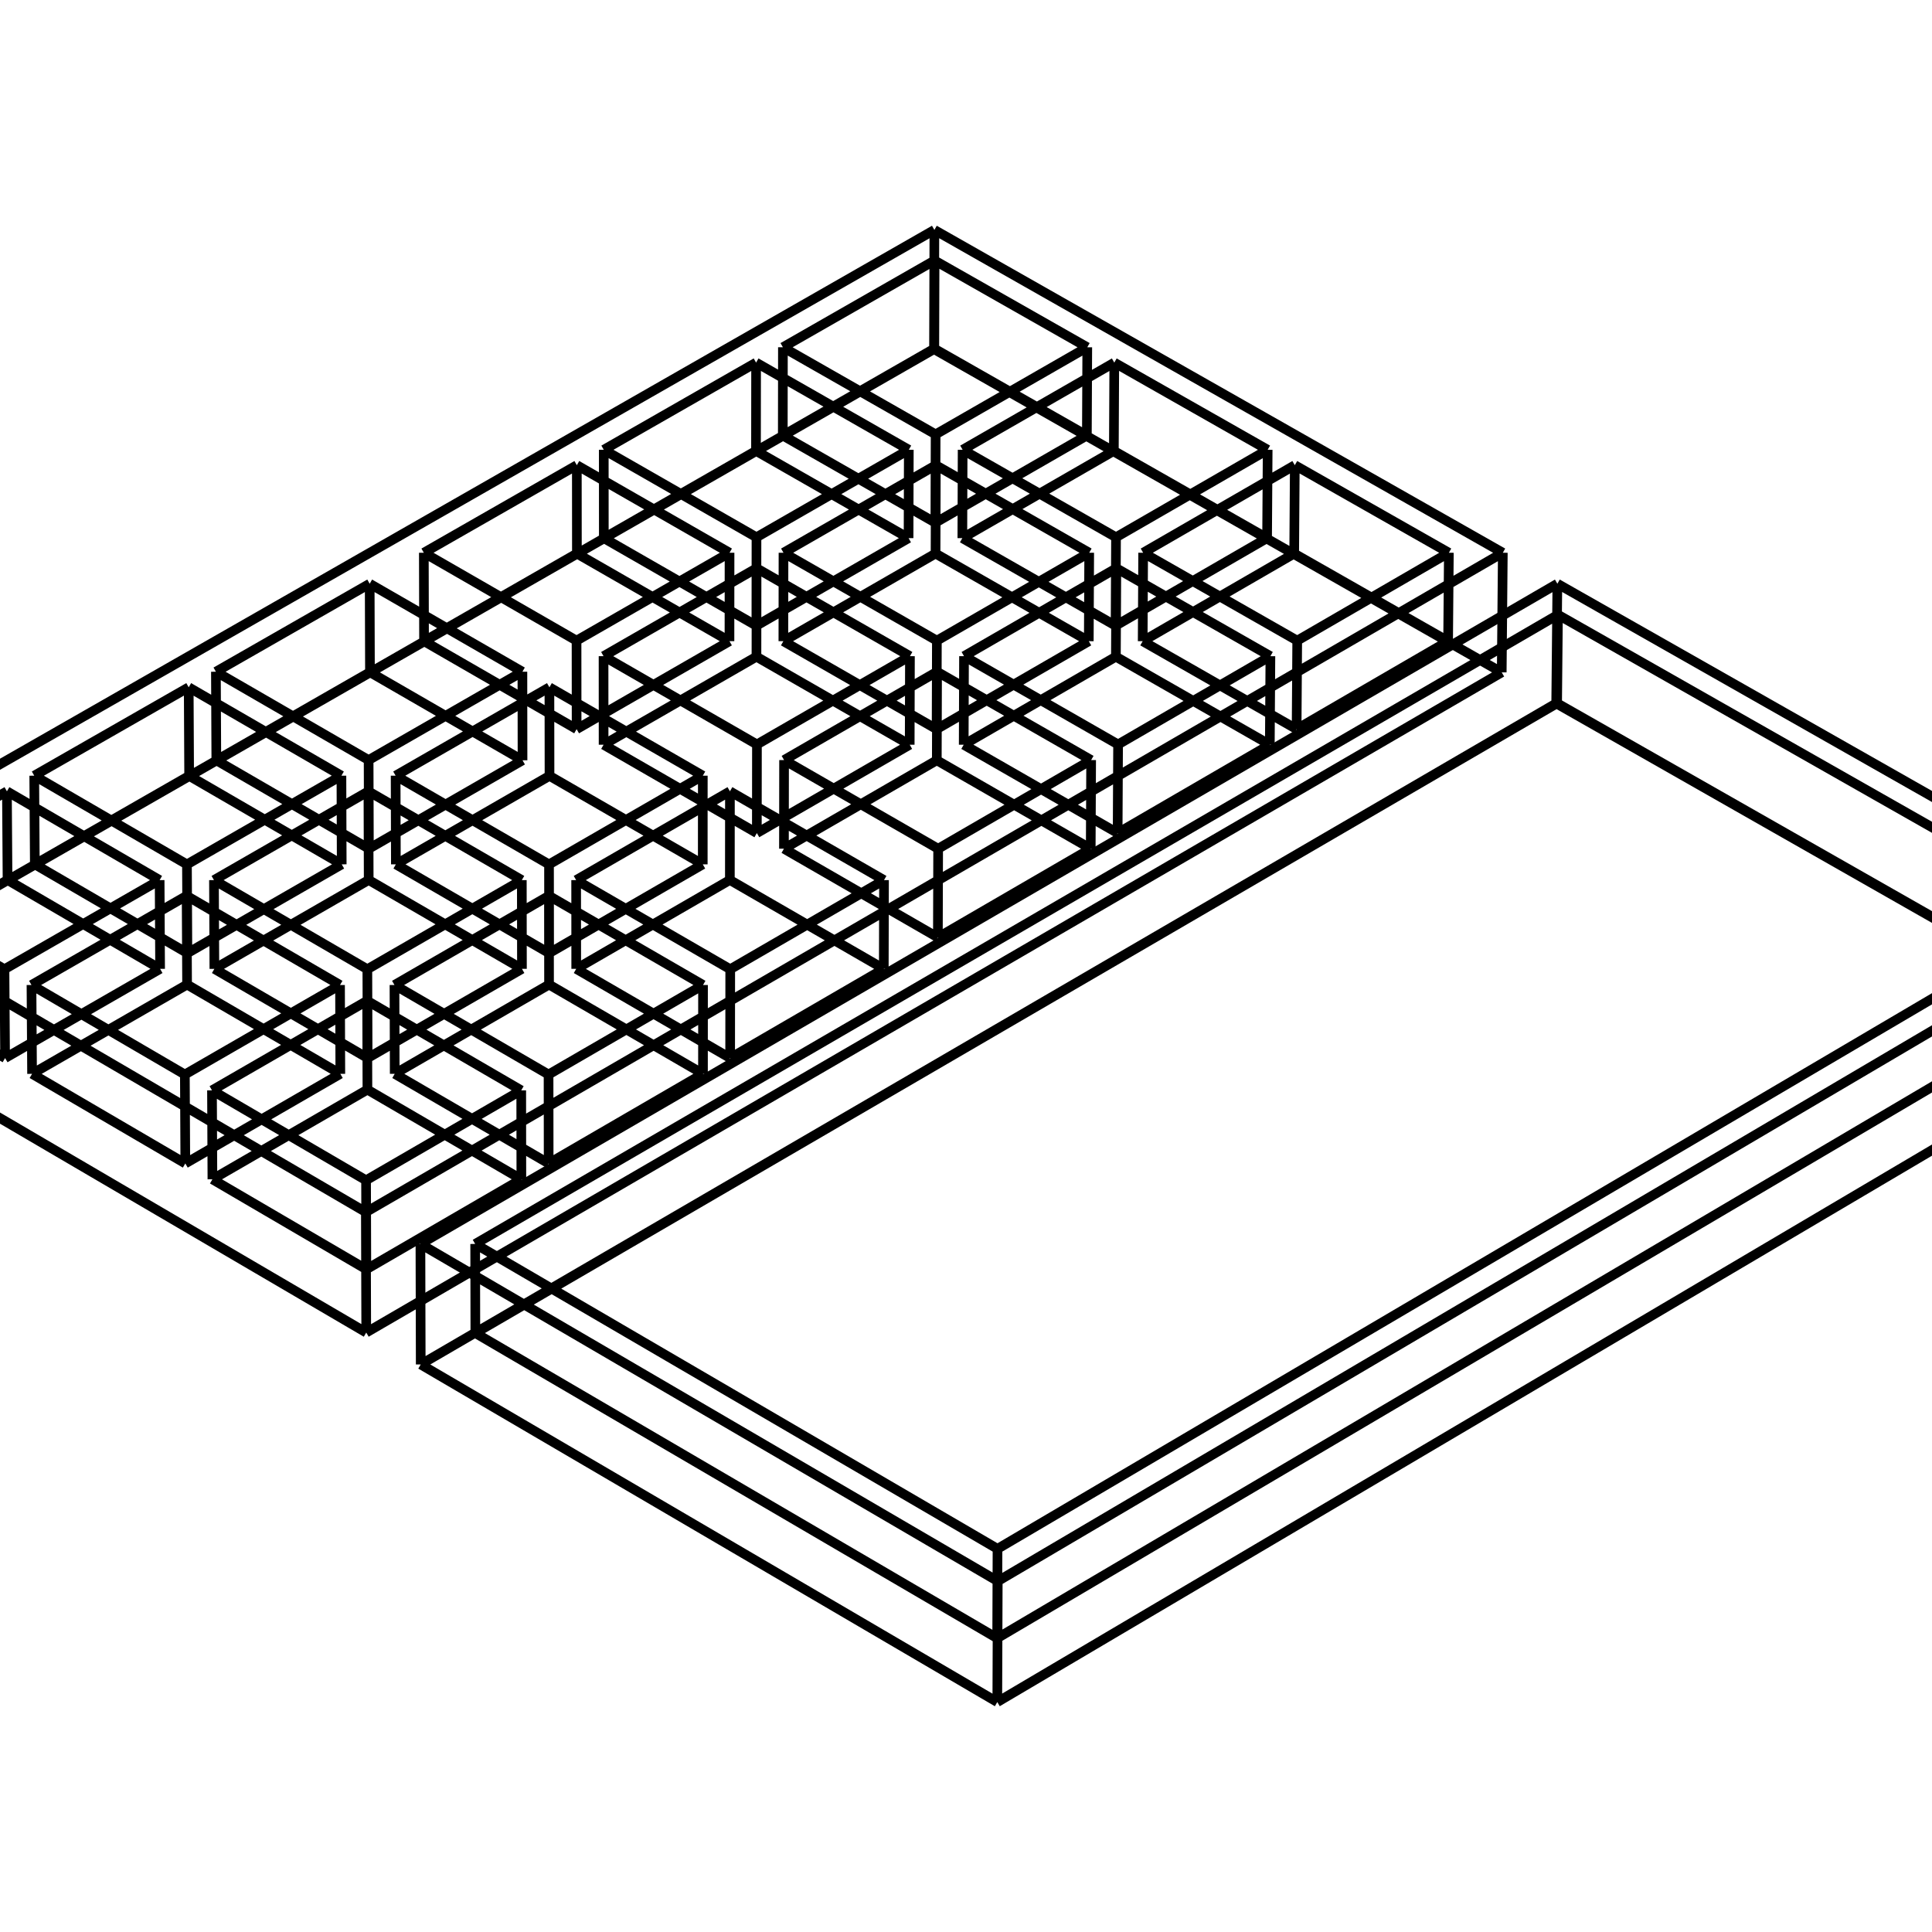
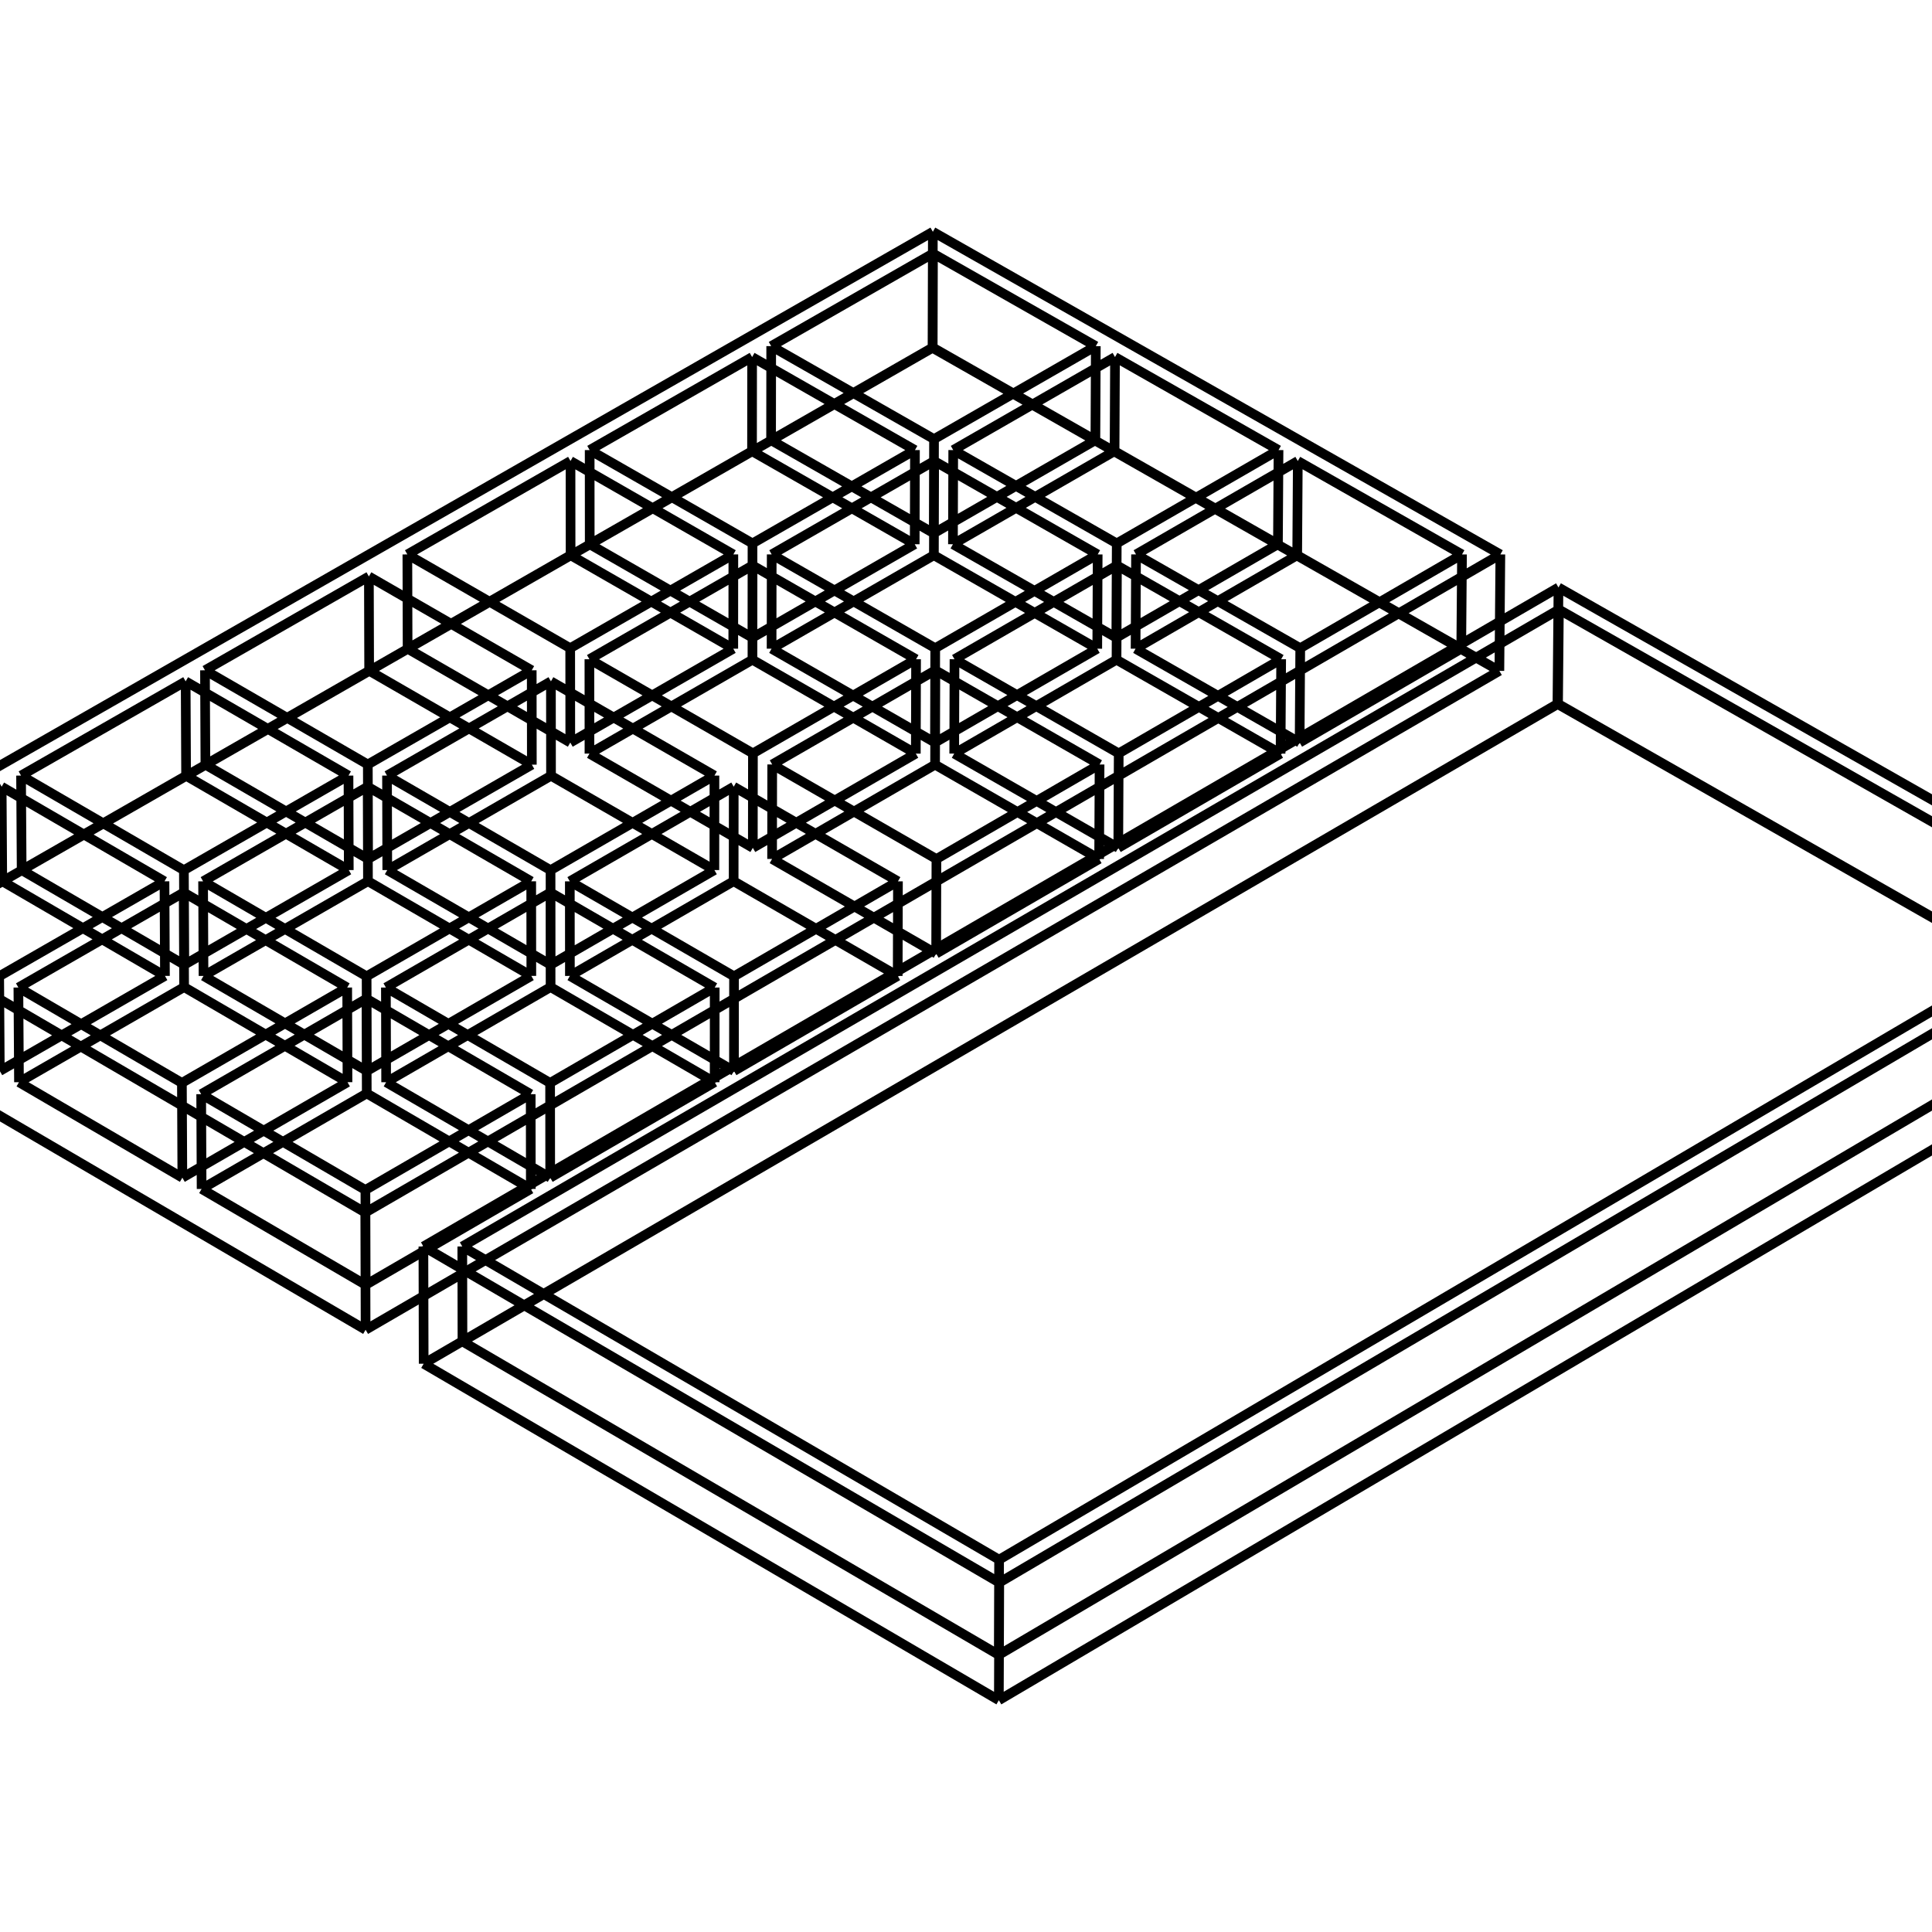
<svg xmlns="http://www.w3.org/2000/svg" viewBox="0 0 800 800">
-   <path d="M386.761,144.563 L386.908,95.21 M-83.42,414.135 L-83.875,364.434 M386.761,144.563 L-83.42,414.135 M386.908,95.21 L-83.875,364.434 M621.834,278.409 L622.282,228.882 M621.834,278.409 L386.761,144.563 M622.282,228.882 L386.908,95.21 M151.653,551.782 L151.499,501.907 M-83.42,414.135 L151.653,551.782 M-83.875,364.434 L151.499,501.907 M151.653,551.782 L621.834,278.409 M151.499,501.907 L622.282,228.882 M387.423,179.866 L324.189,143.796 M450.218,143.796 L387.423,179.866 M324.189,143.796 L386.985,107.861 M386.985,107.861 L450.218,143.796 M313.244,222.475 L250.009,186.245 M376.317,186.245 L313.244,222.475 M250.009,186.245 L313.083,150.151 M313.083,150.151 L376.317,186.245 M238.734,265.273 L175.5,228.882 M302.088,228.882 L238.734,265.273 M175.5,228.882 L238.854,192.628 M238.854,192.628 L302.088,228.882 M152.638,314.727 L89.405,278.15 M216.317,278.15 L152.638,314.727 M89.405,278.15 L153.083,241.71 M153.083,241.71 L216.317,278.15 M77.413,357.936 L14.181,321.196 M141.376,321.196 L77.413,357.936 M14.181,321.196 L78.143,284.594 M78.143,284.594 L141.376,321.196 M1.851,401.339 L-61.378,364.434 M66.1,364.434 L1.851,401.339 M-61.378,364.434 L2.869,327.669 M2.869,327.669 L66.1,364.434 M462.121,222.475 L398.607,186.245 M524.915,186.245 L462.121,222.475 M398.607,186.245 L461.402,150.151 M461.402,150.151 L524.915,186.245 M387.943,265.273 L324.427,228.882 M451.016,228.882 L387.943,265.273 M324.427,228.882 L387.501,192.628 M387.501,192.628 L451.016,228.882 M313.434,308.262 L249.918,271.709 M376.788,271.709 L313.434,308.262 M249.918,271.709 L313.272,235.294 M313.272,235.294 L376.788,271.709 M537.152,265.273 L473.355,228.882 M599.943,228.882 L537.152,265.273 M473.355,228.882 L536.148,192.628 M536.148,192.628 L599.943,228.882 M462.975,308.262 L399.177,271.709 M526.046,271.709 L462.975,308.262 M399.177,271.709 L462.249,235.294 M462.249,235.294 L526.046,271.709 M388.467,351.443 L324.668,314.727 M451.82,314.727 L388.467,351.443 M324.668,314.727 L388.021,278.15 M388.021,278.15 L451.82,314.727 M227.338,357.936 L163.822,321.196 M291.017,321.196 L227.338,357.936 M163.822,321.196 L227.501,284.594 M227.501,284.594 L291.017,321.196 M152.111,401.339 L88.597,364.434 M216.075,364.434 L152.111,401.339 M88.597,364.434 L152.56,327.669 M152.56,327.669 L216.075,364.434 M76.547,444.937 L13.034,407.867 M140.798,407.867 L76.547,444.937 M13.034,407.867 L77.284,370.937 M77.284,370.937 L140.798,407.867 M302.371,401.339 L238.571,364.434 M366.05,364.434 L302.371,401.339 M302.25,327.669 L366.05,364.434 M238.571,364.434 L302.25,327.669 M227.145,444.937 L163.345,407.867 M291.109,407.867 L227.145,444.937 M163.345,407.867 L227.309,370.937 M227.309,370.937 L291.109,407.867 M151.579,488.731 L87.781,451.493 M215.831,451.493 L151.579,488.731 M87.781,451.493 L152.032,414.398 M152.032,414.398 L215.831,451.493 M324.139,180.333 L387.313,216.437 M387.313,216.437 L387.423,179.866 M324.139,180.333 L324.189,143.796 M387.313,216.437 L450.05,180.333 M450.05,180.333 L450.218,143.796 M386.876,144.363 L324.139,180.333 M386.876,144.363 L386.985,107.861 M450.05,180.333 L386.876,144.363 M250.028,222.823 L313.203,259.087 M313.203,259.087 L313.244,222.475 M250.028,222.823 L250.009,186.245 M313.203,259.087 L376.218,222.823 M376.218,222.823 L376.317,186.245 M313.043,186.694 L250.028,222.823 M313.043,186.694 L313.083,150.151 M376.218,222.823 L313.043,186.694 M175.589,265.501 L238.764,301.926 M238.764,301.926 L238.734,265.273 M175.589,265.501 L175.5,228.882 M238.764,301.926 L302.058,265.501 M302.058,265.501 L302.088,228.882 M238.883,229.212 L175.589,265.501 M238.883,229.212 L238.854,192.628 M302.058,265.501 L238.883,229.212 M89.576,314.815 L152.75,351.427 M152.75,351.427 L152.638,314.727 M89.576,314.815 L89.405,278.15 M152.75,351.427 L216.368,314.815 M216.368,314.815 L216.317,278.15 M153.193,278.341 L89.576,314.815 M153.193,278.341 L153.083,241.71 M216.368,314.815 L153.193,278.341 M14.424,357.903 L77.596,394.678 M77.596,394.678 L77.413,357.936 M14.424,357.903 L14.181,321.196 M77.596,394.678 L141.498,357.903 M141.498,357.903 L141.376,321.196 M78.324,321.266 L14.424,357.903 M78.324,321.266 L78.143,284.594 M141.498,357.903 L78.324,321.266 M-61.064,401.182 L2.106,438.122 M2.106,438.122 L1.851,401.339 M-61.064,401.182 L-61.378,364.434 M2.106,438.122 L66.294,401.182 M66.294,401.182 L66.1,364.434 M3.122,364.382 L-61.064,401.182 M3.122,364.382 L2.869,327.669 M66.294,401.182 L3.122,364.382 M398.486,222.823 L461.941,259.087 M461.941,259.087 L462.121,222.475 M398.486,222.823 L398.607,186.245 M461.941,259.087 L524.676,222.823 M524.676,222.823 L524.915,186.245 M461.223,186.694 L398.486,222.823 M461.223,186.694 L461.402,150.151 M524.676,222.823 L461.223,186.694 M324.377,265.501 L387.832,301.926 M387.832,301.926 L387.943,265.273 M324.377,265.501 L324.427,228.882 M387.832,301.926 L450.846,265.501 M450.846,265.501 L451.016,228.882 M387.391,229.212 L324.377,265.501 M387.391,229.212 L387.501,192.628 M450.846,265.501 L387.391,229.212 M249.937,308.369 L313.394,344.956 M313.394,344.956 L313.434,308.262 M249.937,308.369 L249.918,271.709 M313.394,344.956 L376.687,308.369 M376.687,308.369 L376.788,271.709 M313.232,271.919 L249.937,308.369 M313.232,271.919 L313.272,235.294 M376.687,308.369 L313.232,271.919 M473.164,265.501 L536.9,301.926 M536.9,301.926 L537.152,265.273 M473.164,265.501 L473.355,228.882 M536.9,301.926 L599.633,265.501 M599.633,265.501 L599.943,228.882 M535.898,229.212 L473.164,265.501 M535.898,229.212 L536.148,192.628 M599.633,265.501 L535.898,229.212 M399.055,308.369 L462.793,344.956 M462.793,344.956 L462.975,308.262 M399.055,308.369 L399.177,271.709 M462.793,344.956 L525.805,308.369 M525.805,308.369 L526.046,271.709 M462.068,271.919 L399.055,308.369 M462.068,271.919 L462.249,235.294 M525.805,308.369 L462.068,271.919 M324.617,351.427 L388.356,388.178 M388.356,388.178 L388.467,351.443 M324.617,351.427 L324.668,314.727 M388.356,388.178 L451.648,351.427 M451.648,351.427 L451.82,314.727 M387.91,314.815 L324.617,351.427 M387.91,314.815 L388.021,278.15 M451.648,351.427 L387.91,314.815 M163.923,357.903 L227.379,394.678 M227.379,394.678 L227.338,357.936 M163.923,357.903 L163.822,321.196 M227.379,394.678 L290.997,357.903 M290.997,357.903 L291.017,321.196 M227.541,321.266 L163.923,357.903 M227.541,321.266 L227.501,284.594 M290.997,357.903 L227.541,321.266 M88.769,401.182 L152.224,438.122 M152.224,438.122 L152.111,401.339 M88.769,401.182 L88.597,364.434 M152.224,438.122 L216.127,401.182 M216.127,401.182 L216.075,364.434 M152.671,364.382 L88.769,401.182 M152.671,364.382 L152.56,327.669 M216.127,401.182 L152.671,364.382 M13.279,444.655 L76.732,481.76 M76.732,481.76 L76.547,444.937 M13.279,444.655 L13.034,407.867 M76.732,481.76 L140.921,444.655 M140.921,444.655 L140.798,407.867 M77.467,407.691 L13.279,444.655 M77.467,407.691 L77.284,370.937 M140.921,444.655 L77.467,407.691 M238.602,401.182 L302.341,438.122 M302.341,438.122 L302.371,401.339 M238.602,401.182 L238.571,364.434 M302.341,438.122 L365.96,401.182 M365.96,401.182 L366.05,364.434 M365.96,401.182 L302.22,364.382 M302.22,364.382 L302.25,327.669 M302.22,364.382 L238.602,401.182 M163.447,444.655 L227.186,481.76 M227.186,481.76 L227.145,444.937 M163.447,444.655 L163.345,407.867 M227.186,481.76 L291.089,444.655 M291.089,444.655 L291.109,407.867 M227.35,407.691 L163.447,444.655 M227.35,407.691 L227.309,370.937 M291.089,444.655 L227.35,407.691 M87.955,488.323 L151.693,525.595 M151.693,525.595 L151.579,488.731 M87.955,488.323 L87.781,451.493 M151.693,525.595 L215.883,488.323 M215.883,488.323 L215.831,451.493 M152.144,451.193 L87.955,488.323 M152.144,451.193 L152.032,414.398 M215.883,488.323 L152.144,451.193" stroke="black" stroke-width="4" fill="red" />
-   <path d="M174.09,515.101 L174.214,564.993 M644.87,241.71 L644.393,291.254 M174.09,515.101 L644.87,241.71 M174.214,564.993 L644.393,291.254 M413.146,654.724 L412.96,704.79 M413.146,654.724 L174.09,515.101 M412.96,704.79 L174.214,564.993 M883.875,377.444 L883.088,427.161 M644.87,241.71 L883.875,377.444 M644.393,291.254 L883.088,427.161 M883.875,377.444 L413.146,654.724 M196.761,515.101 L645.12,254.556 M645.12,254.556 L861.363,377.444 M861.363,377.444 L413.049,641.341 M413.049,641.341 L196.761,515.101 M883.088,427.161 L412.96,704.79 M196.761,515.101 L196.831,551.99 M645.12,254.556 L644.767,291.199 M196.831,551.99 L644.767,291.199 M861.363,377.444 L860.803,414.204 M644.767,291.199 L860.803,414.204 M413.049,641.341 L412.912,678.346 M860.803,414.204 L412.912,678.346 M412.912,678.346 L196.831,551.99" stroke="black" stroke-width="4" fill="red" />
+   <path d="M386.139,144.027 L386.274,95.973 M-83.331,413.311 L-83.745,364.939 M386.139,144.027 L-83.331,413.311 M386.274,95.973 L-83.745,364.939 M620.859,277.789 L621.268,229.576 M620.859,277.789 L386.139,144.027 M621.268,229.576 L386.274,95.973 M151.389,550.627 L151.249,502.096 M-83.331,413.311 L151.389,550.627 M-83.745,364.939 L151.249,502.096 M151.389,550.627 L620.859,277.789 M151.249,502.096 L621.268,229.576 M386.763,181.822 L319.336,143.327 M453.751,143.327 L386.763,181.822 M319.336,143.327 L386.325,104.976 M386.325,104.976 L453.751,143.327 M311.594,225.018 L244.167,186.361 M378.865,186.361 L311.594,225.018 M244.167,186.361 L311.438,147.848 M311.438,147.848 L378.865,186.361 M236.109,268.397 L168.682,229.576 M303.664,229.576 L236.109,268.397 M168.682,229.576 L236.236,190.901 M236.236,190.901 L303.664,229.576 M152.306,316.555 L84.88,277.553 M220.177,277.553 L152.306,316.555 M84.88,277.553 L152.75,238.697 M152.75,238.697 L220.177,277.553 M76.146,360.321 L8.721,321.153 M144.304,321.153 L76.146,360.321 M8.721,321.153 L76.878,282.133 M76.878,282.133 L144.304,321.153 M-0.338,404.273 L-67.76,364.939 M68.11,364.939 L-0.338,404.273 M-67.76,364.939 L0.686,325.754 M0.686,325.754 L68.11,364.939 M462.423,225.018 L394.712,186.361 M529.41,186.361 L462.423,225.018 M394.712,186.361 L461.7,147.848 M461.7,147.848 L529.41,186.361 M387.256,268.397 L319.544,229.576 M454.526,229.576 L387.256,268.397 M319.544,229.576 L386.814,190.901 M386.814,190.901 L454.526,229.576 M311.771,311.959 L244.058,272.974 M379.325,272.974 L311.771,311.959 M244.058,272.974 L311.613,234.136 M311.613,234.136 L379.325,272.974 M538.403,268.397 L470.406,229.576 M605.388,229.576 L538.403,268.397 M470.406,229.576 L537.393,190.901 M537.393,190.901 L605.388,229.576 M463.237,311.959 L395.239,272.974 M530.506,272.974 L463.237,311.959 M395.239,272.974 L462.508,234.136 M462.508,234.136 L530.506,272.974 M387.753,355.705 L319.754,316.555 M455.307,316.555 L387.753,355.705 M319.754,316.555 L387.308,277.553 M387.308,277.553 L455.307,316.555 M227.967,360.321 L160.255,321.153 M295.838,321.153 L227.967,360.321 M160.255,321.153 L228.126,282.133 M228.126,282.133 L295.838,321.153 M151.806,404.273 L84.095,364.939 M219.966,364.939 L151.806,404.273 M84.095,364.939 L152.254,325.754 M152.254,325.754 L219.966,364.939 M75.321,448.412 L7.611,408.911 M143.77,408.911 L75.321,448.412 M7.611,408.911 L76.059,369.559 M76.059,369.559 L143.77,408.911 M303.95,404.273 L235.95,364.939 M371.821,364.939 L303.95,404.273 M303.821,325.754 L371.821,364.939 M235.95,364.939 L303.821,325.754 M227.789,448.412 L159.789,408.911 M295.949,408.911 L227.789,448.412 M159.789,408.911 L227.949,369.559 M227.949,369.559 L295.949,408.911 M151.302,492.74 L83.304,453.07 M219.753,453.07 L151.302,492.74 M83.304,453.07 L151.753,413.55 M151.753,413.55 L219.753,453.07 M319.289,182.282 L386.653,220.815 M386.653,220.815 L386.763,181.822 M319.289,182.282 L319.336,143.327 M386.653,220.815 L453.579,182.282 M453.579,182.282 L453.751,143.327 M386.216,143.894 L319.289,182.282 M386.216,143.894 L386.325,104.976 M453.579,182.282 L386.216,143.894 M244.191,225.358 L311.555,264.052 M311.555,264.052 L311.594,225.018 M244.191,225.358 L244.167,186.361 M311.555,264.052 L378.763,225.358 M378.763,225.358 L378.865,186.361 M311.399,186.808 L244.191,225.358 M311.399,186.808 L311.438,147.848 M378.763,225.358 L311.399,186.808 M168.777,268.614 L236.141,307.472 M236.141,307.472 L236.109,268.397 M168.777,268.614 L168.682,229.576 M236.141,307.472 L303.632,268.614 M303.632,268.614 L303.664,229.576 M236.268,229.902 L168.777,268.614 M236.268,229.902 L236.236,190.901 M303.632,268.614 L236.268,229.902 M85.054,316.636 L152.417,355.676 M152.417,355.676 L152.306,316.555 M85.054,316.636 L84.88,277.553 M152.417,355.676 L220.224,316.636 M220.224,316.636 L220.177,277.553 M152.86,277.744 L85.054,316.636 M152.86,277.744 L152.75,238.697 M220.224,316.636 L152.86,277.744 M8.968,360.279 L76.33,399.483 M76.33,399.483 L76.146,360.321 M8.968,360.279 L8.721,321.153 M76.33,399.483 L144.423,360.279 M144.423,360.279 L144.304,321.153 M77.06,321.222 L8.968,360.279 M77.06,321.222 L76.878,282.133 M144.423,360.279 L77.06,321.222 M-67.44,404.106 L-0.081,443.477 M-0.081,443.477 L-0.338,404.273 M-67.44,404.106 L-67.76,364.939 M-0.081,443.477 L68.302,404.106 M68.302,404.106 L68.11,364.939 M0.94,364.883 L-67.44,404.106 M0.94,364.883 L0.686,325.754 M68.302,404.106 L0.94,364.883 M394.595,225.358 L462.242,264.052 M462.242,264.052 L462.423,225.018 M394.595,225.358 L394.712,186.361 M462.242,264.052 L529.166,225.358 M529.166,225.358 L529.41,186.361 M461.52,186.808 L394.595,225.358 M461.52,186.808 L461.7,147.848 M529.166,225.358 L461.52,186.808 M319.497,268.614 L387.145,307.472 M387.145,307.472 L387.256,268.397 M319.497,268.614 L319.544,229.576 M387.145,307.472 L454.352,268.614 M454.352,268.614 L454.526,229.576 M386.705,229.902 L319.497,268.614 M386.705,229.902 L386.814,190.901 M454.352,268.614 L386.705,229.902 M244.083,312.053 L311.731,351.075 M311.731,351.075 L311.771,311.959 M244.083,312.053 L244.058,272.974 M311.731,351.075 L379.222,312.053 M379.222,312.053 L379.325,272.974 M311.574,273.178 L244.083,312.053 M311.574,273.178 L311.613,234.136 M379.222,312.053 L311.574,273.178 M470.217,268.614 L538.15,307.472 M538.15,307.472 L538.403,268.397 M470.217,268.614 L470.406,229.576 M538.15,307.472 L605.072,268.614 M605.072,268.614 L605.388,229.576 M537.141,229.902 L470.217,268.614 M537.141,229.902 L537.393,190.901 M605.072,268.614 L537.141,229.902 M395.121,312.053 L463.055,351.075 M463.055,351.075 L463.237,311.959 M395.121,312.053 L395.239,272.974 M463.055,351.075 L530.26,312.053 M530.26,312.053 L530.506,272.974 M462.327,273.178 L395.121,312.053 M462.327,273.178 L462.508,234.136 M530.26,312.053 L462.327,273.178 M319.707,355.676 L387.642,394.863 M387.642,394.863 L387.753,355.705 M319.707,355.676 L319.754,316.555 M387.642,394.863 L455.131,355.676 M455.131,355.676 L455.307,316.555 M387.197,316.636 L319.707,355.676 M387.197,316.636 L387.308,277.553 M455.131,355.676 L387.197,316.636 M160.359,360.279 L228.007,399.483 M228.007,399.483 L227.967,360.321 M160.359,360.279 L160.255,321.153 M228.007,399.483 L295.814,360.279 M295.814,360.279 L295.838,321.153 M228.165,321.222 L160.359,360.279 M228.165,321.222 L228.126,282.133 M295.814,360.279 L228.165,321.222 M84.271,404.106 L151.918,443.477 M151.918,443.477 L151.806,404.273 M84.271,404.106 L84.095,364.939 M151.918,443.477 L220.013,404.106 M220.013,404.106 L219.966,364.939 M152.365,364.883 L84.271,404.106 M152.365,364.883 L152.254,325.754 M220.013,404.106 L152.365,364.883 M7.86,448.119 L75.506,487.658 M75.506,487.658 L75.321,448.412 M7.86,448.119 L7.611,408.911 M75.506,487.658 L143.89,448.119 M143.89,448.119 L143.77,408.911 M76.243,408.73 L7.86,448.119 M76.243,408.73 L76.059,369.559 M143.89,448.119 L76.243,408.73 M235.983,404.106 L303.918,443.477 M303.918,443.477 L303.95,404.273 M235.983,404.106 L235.95,364.939 M303.918,443.477 L371.725,404.106 M371.725,404.106 L371.821,364.939 M371.725,404.106 L303.789,364.883 M303.789,364.883 L303.821,325.754 M303.789,364.883 L235.983,404.106 M159.894,448.119 L227.829,487.658 M227.829,487.658 L227.789,448.412 M159.894,448.119 L159.789,408.911 M227.829,487.658 L295.924,448.119 M295.924,448.119 L295.949,408.911 M227.988,408.73 L159.894,448.119 M227.988,408.73 L227.949,369.559 M295.924,448.119 L227.988,408.73 M83.481,492.319 L151.415,532.027 M151.415,532.027 L151.302,492.74 M83.481,492.319 L83.304,453.07 M151.415,532.027 L219.801,492.319 M219.801,492.319 L219.753,453.07 M151.866,452.763 L83.481,492.319 M151.866,452.763 L151.753,413.55 M219.801,492.319 L151.866,452.763" stroke="black" stroke-width="4" fill="red" />
+   <path d="M175.321,516.146 L175.433,564.693 M645.338,243.261 L644.901,291.49 M175.321,516.146 L645.338,243.261 M175.433,564.693 L644.901,291.49 M413.774,655.322 L413.603,704.027 M413.774,655.322 L175.321,516.146 M413.603,704.027 L175.433,564.693 M883.745,378.805 L883.026,427.192 M645.338,243.261 L883.745,378.805 M644.901,291.49 L883.026,427.192 M883.745,378.805 L413.774,655.322 M191.423,516.146 L645.505,252.394 M645.505,252.394 L867.75,378.805 M867.75,378.805 L413.709,645.828 M413.709,645.828 L191.423,516.146 M883.026,427.192 L413.603,704.027 M191.423,516.146 L191.498,555.455 M645.505,252.394 L645.151,291.454 M191.498,555.455 L645.151,291.454 M867.75,378.805 L867.183,417.984 M645.151,291.454 L867.183,417.984 M413.709,645.828 L413.571,685.256 M867.183,417.984 L413.571,685.256 M413.571,685.256 L191.498,555.455" stroke="black" stroke-width="4" fill="red" />
</svg>
